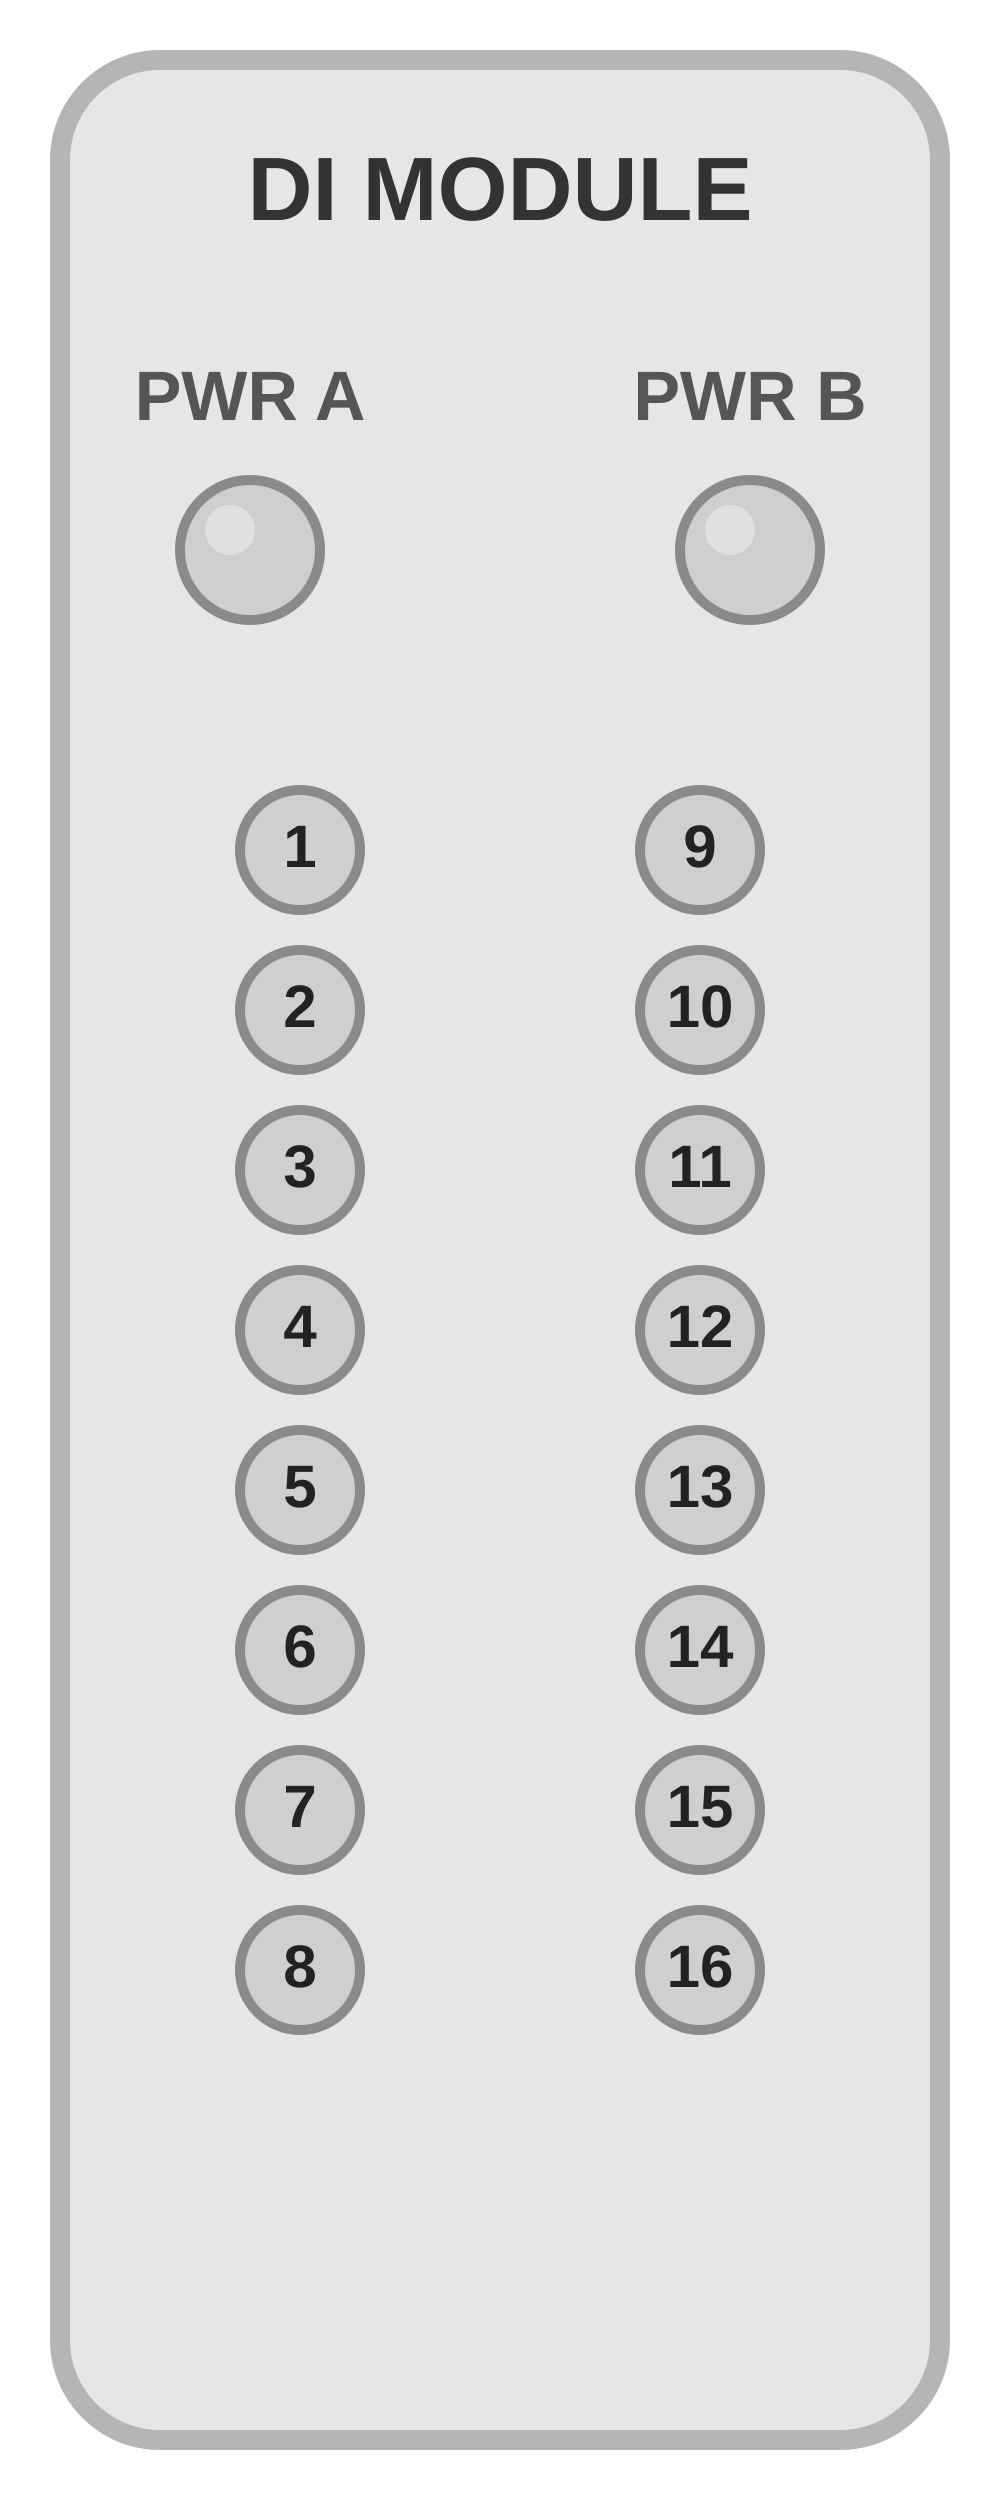
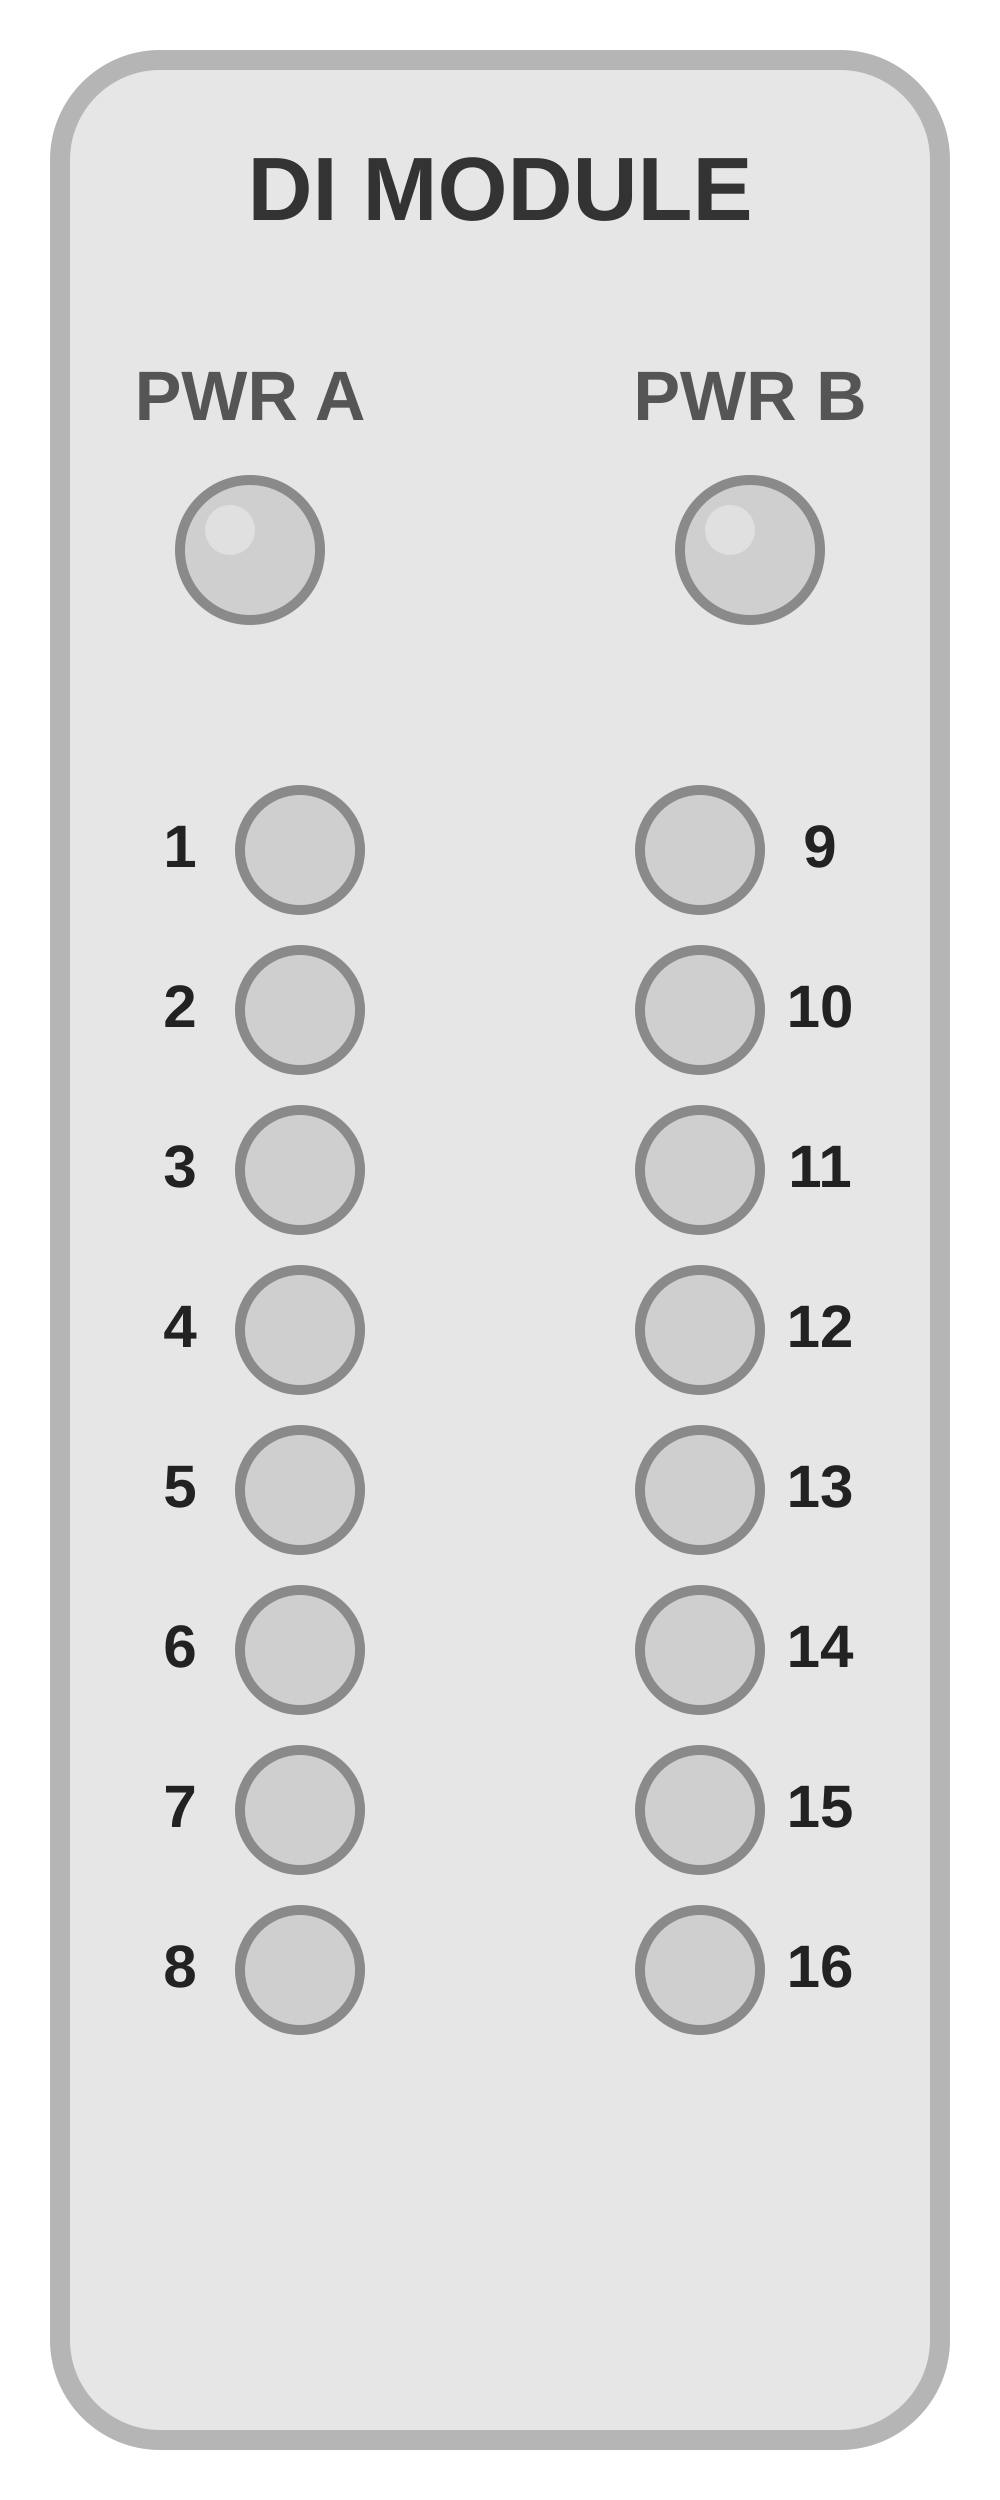
<svg xmlns="http://www.w3.org/2000/svg" width="1in" height="2.5in" viewBox="0 0 100 250" role="img" aria-label="DI Module (16-channel)">
  <defs>
    <style>
      .outer { fill: #e6e6e6; stroke: #b5b5b5; stroke-width: 2; }
      .title { font: 700 9px system-ui, -apple-system, Segoe UI, Arial, sans-serif; fill: #333; }
      .small { font: 600 7px system-ui, -apple-system, Segoe UI, Arial, sans-serif; fill: #555; }
      .lednum { font: 700 6px system-ui, -apple-system, Segoe UI, Arial, sans-serif; fill: #222; text-anchor: middle; dominant-baseline: middle;}

      /* LED states */
      .led { fill: #cfcfcf; stroke: #8a8a8a; stroke-width: 1; }
      .led-on { fill: #38d26a; stroke: #1d8f43; }
      .led-warn { fill: #ffd24a; stroke: #c49a13; }
      .led-err { fill: #ff4a4a; stroke: #b51f1f; }

      .shine { fill: rgba(255,255,255,0.35); }
    </style>
  </defs>
  <rect class="outer" x="6" y="6" width="88" height="238" rx="10" ry="10" />
  <text class="title" x="50" y="22" text-anchor="middle">DI MODULE</text>
  <text class="small" x="25" y="42" text-anchor="middle">PWR A</text>
  <g id="status_pwrA">
    <circle class="led" cx="25" cy="55" r="7" />
    <circle class="shine" cx="23" cy="53" r="2.5" />
  </g>
  <text class="small" x="75" y="42" text-anchor="middle">PWR B</text>
  <g id="status_pwrB">
    <circle class="led" cx="75" cy="55" r="7" />
    <circle class="shine" cx="73" cy="53" r="2.5" />
  </g>
  <g id="ch01">
+     <text class="lednum" x="18" y="85">1</text>
    <circle class="led" cx="30" cy="85" r="6" />
-     <text class="lednum" x="30" y="85">1</text>
  </g>
  <g id="ch02">
+     <text class="lednum" x="18" y="101">2</text>
    <circle class="led" cx="30" cy="101" r="6" />
-     <text class="lednum" x="30" y="101">2</text>
  </g>
  <g id="ch03">
+     <text class="lednum" x="18" y="117">3</text>
    <circle class="led" cx="30" cy="117" r="6" />
-     <text class="lednum" x="30" y="117">3</text>
  </g>
  <g id="ch04">
+     <text class="lednum" x="18" y="133">4</text>
    <circle class="led" cx="30" cy="133" r="6" />
-     <text class="lednum" x="30" y="133">4</text>
  </g>
  <g id="ch05">
+     <text class="lednum" x="18" y="149">5</text>
    <circle class="led" cx="30" cy="149" r="6" />
-     <text class="lednum" x="30" y="149">5</text>
  </g>
  <g id="ch06">
+     <text class="lednum" x="18" y="165">6</text>
    <circle class="led" cx="30" cy="165" r="6" />
-     <text class="lednum" x="30" y="165">6</text>
  </g>
  <g id="ch07">
+     <text class="lednum" x="18" y="181">7</text>
    <circle class="led" cx="30" cy="181" r="6" />
-     <text class="lednum" x="30" y="181">7</text>
  </g>
  <g id="ch08">
+     <text class="lednum" x="18" y="197">8</text>
    <circle class="led" cx="30" cy="197" r="6" />
-     <text class="lednum" x="30" y="197">8</text>
  </g>
  <g id="ch09">
    <circle class="led" cx="70" cy="85" r="6" />
-     <text class="lednum" x="70" y="85">9</text>
+     <text class="lednum" x="82" y="85">9</text>
  </g>
  <g id="ch10">
    <circle class="led" cx="70" cy="101" r="6" />
-     <text class="lednum" x="70" y="101">10</text>
+     <text class="lednum" x="82" y="101">10</text>
  </g>
  <g id="ch11">
    <circle class="led" cx="70" cy="117" r="6" />
-     <text class="lednum" x="70" y="117">11</text>
+     <text class="lednum" x="82" y="117">11</text>
  </g>
  <g id="ch12">
    <circle class="led" cx="70" cy="133" r="6" />
-     <text class="lednum" x="70" y="133">12</text>
+     <text class="lednum" x="82" y="133">12</text>
  </g>
  <g id="ch13">
    <circle class="led" cx="70" cy="149" r="6" />
-     <text class="lednum" x="70" y="149">13</text>
+     <text class="lednum" x="82" y="149">13</text>
  </g>
  <g id="ch14">
    <circle class="led" cx="70" cy="165" r="6" />
-     <text class="lednum" x="70" y="165">14</text>
+     <text class="lednum" x="82" y="165">14</text>
  </g>
  <g id="ch15">
    <circle class="led" cx="70" cy="181" r="6" />
-     <text class="lednum" x="70" y="181">15</text>
+     <text class="lednum" x="82" y="181">15</text>
  </g>
  <g id="ch16">
    <circle class="led" cx="70" cy="197" r="6" />
-     <text class="lednum" x="70" y="197">16</text>
+     <text class="lednum" x="82" y="197">16</text>
  </g>
</svg>
